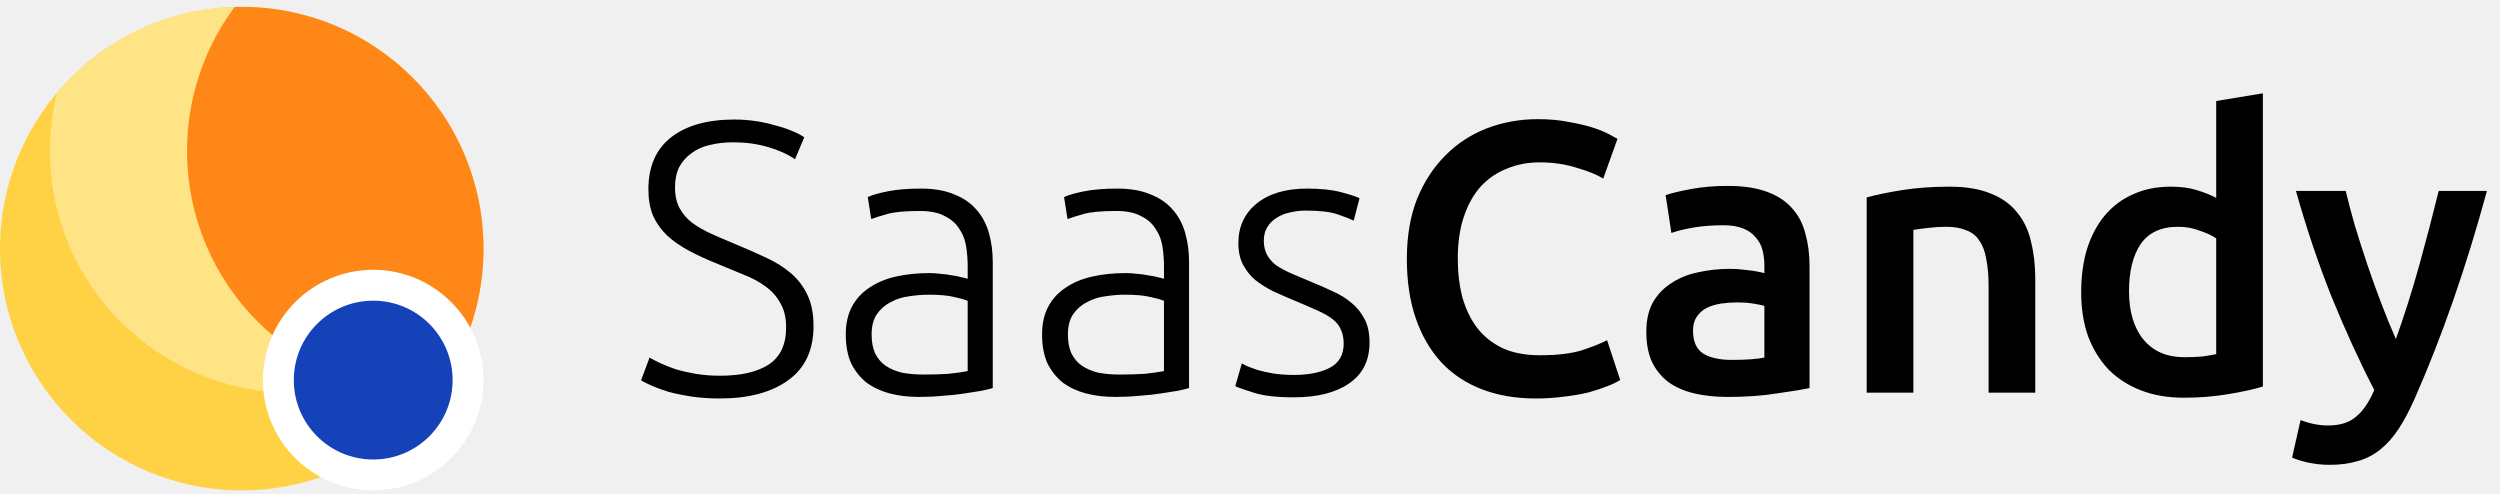
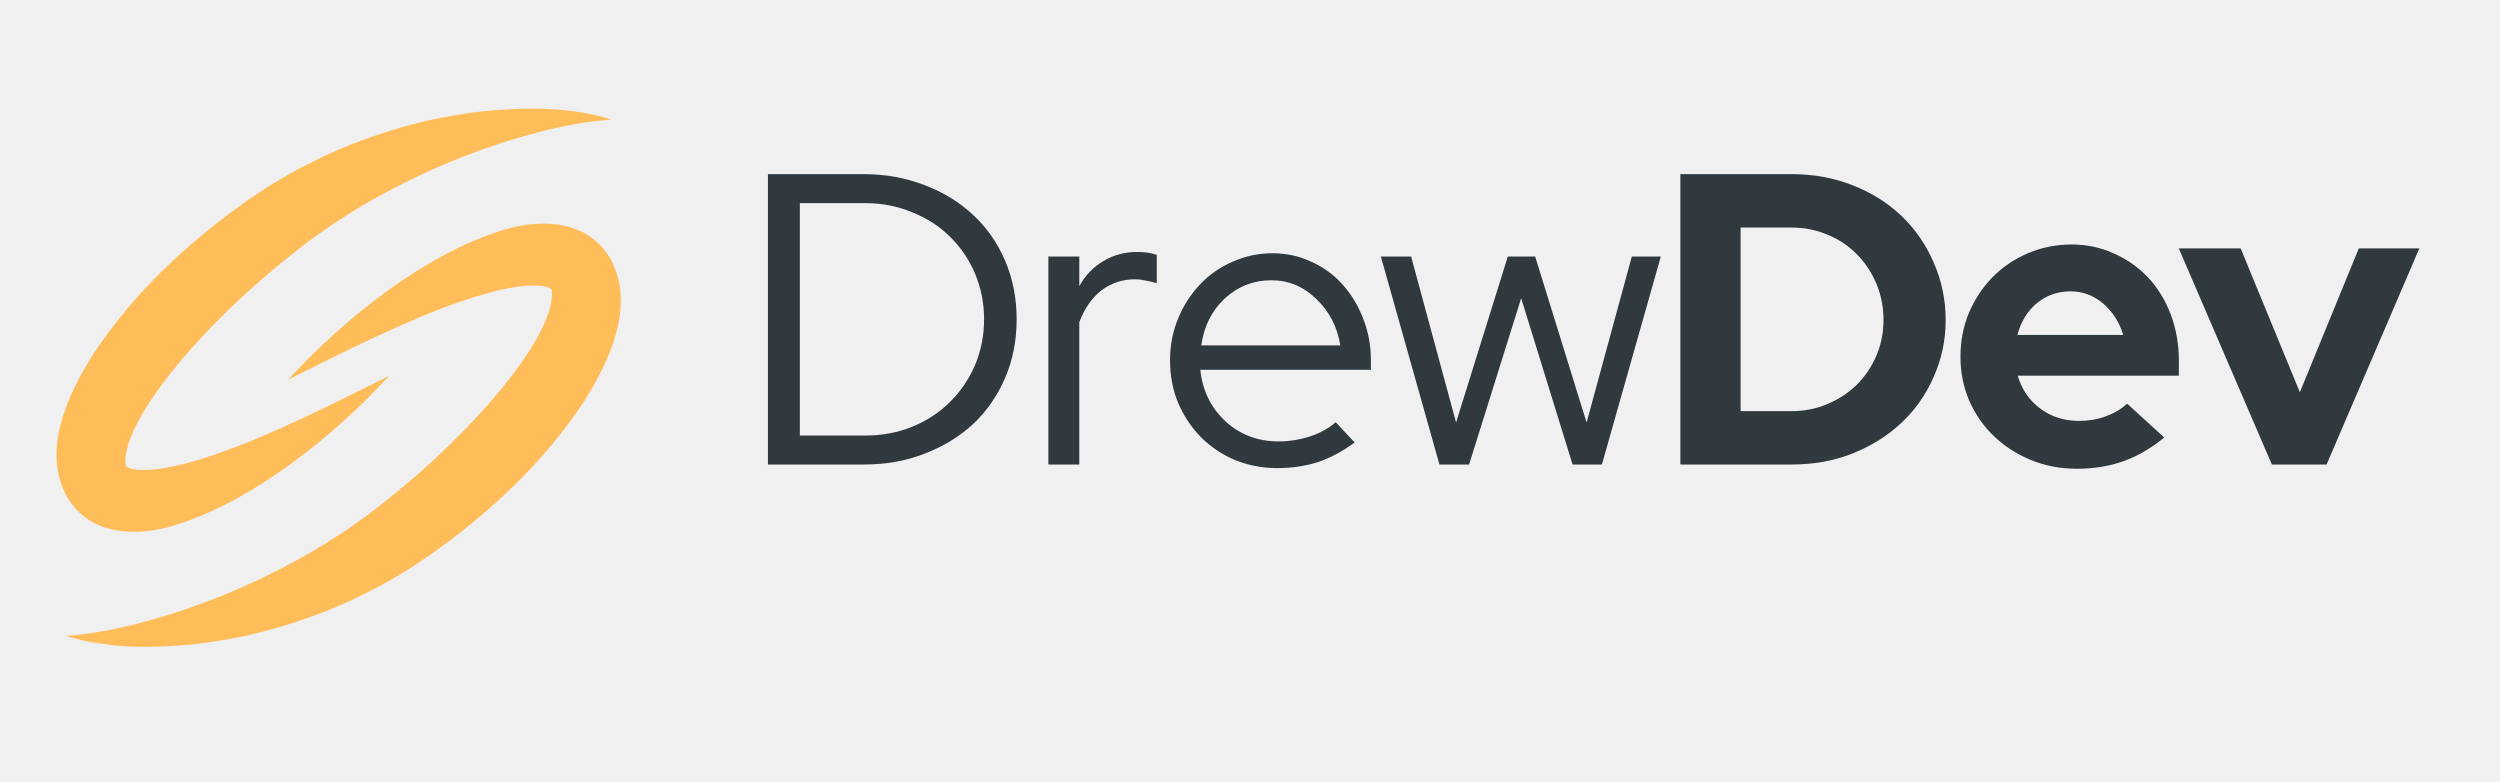
- <svg xmlns="http://www.w3.org/2000/svg" width="162" height="32" viewBox="0 0 162 32" fill="none">
-   <circle cx="15.665" cy="16.111" r="15.665" fill="#FFD245" />
-   <mask id="mask0_1243_5346" style="mask-type:alpha" maskUnits="userSpaceOnUse" x="0" y="0" width="32" height="32">
-     <circle cx="15.665" cy="16.111" r="15.665" fill="#FFD245" />
-   </mask>
-   <g mask="url(#mask0_1243_5346)">
-     <circle cx="18.901" cy="9.78" r="15.665" fill="#FFE486" />
-     <circle cx="27.787" cy="9.78" r="15.665" fill="#FF8718" />
+ <svg xmlns="http://www.w3.org/2000/svg" width="160" zoomAndPan="magnify" viewBox="0 0 120 37.5" height="50" preserveAspectRatio="xMidYMid meet" version="1.0">
+   <defs>
+     <g />
+     <clipPath id="f59abe8ae8">
+       <path d="M 1 3 L 29 3 L 29 30 L 1 30 Z M 1 3 " clip-rule="nonzero" />
+     </clipPath>
+     <clipPath id="dd68c832d2">
+       <path d="M 3.703 0.004 L 31.062 3.754 L 27.18 32.09 L -0.18 28.34 Z M 3.703 0.004 " clip-rule="nonzero" />
+     </clipPath>
+     <clipPath id="165155c656">
+       <path d="M 3.703 0.004 L 31.062 3.754 L 27.18 32.09 L -0.18 28.34 Z M 3.703 0.004 " clip-rule="nonzero" />
+     </clipPath>
+     <clipPath id="9edb07b0d7">
+       <path d="M 34 0.133 L 115.844 0.133 L 115.844 27 L 34 27 Z M 34 0.133 " clip-rule="nonzero" />
+     </clipPath>
+     <clipPath id="18e01f335d">
+       <path d="M 69 9 L 81.844 9 L 81.844 21 L 69 21 Z M 69 9 " clip-rule="nonzero" />
+     </clipPath>
+     <clipPath id="f4f3bca221">
+       <rect x="0" width="82" y="0" height="27" />
+     </clipPath>
+     <clipPath id="dabe458fb4">
+       <rect x="0" width="116" y="0" height="33" />
+     </clipPath>
+   </defs>
+   <g transform="matrix(1, 0, 0, 1, 1, 2)">
+     <g clip-path="url(#dabe458fb4)">
+       <g clip-path="url(#f59abe8ae8)">
+         <g clip-path="url(#dd68c832d2)">
+           <g clip-path="url(#165155c656)">
+             <path fill="#ffbd59" d="M 28.391 10.598 C 27.383 8.59 25.094 8.461 23.223 9.02 C 19.418 10.156 15.484 13.328 12.836 16.219 C 15.453 14.926 18.383 13.414 21.121 12.469 C 22.004 12.168 22.926 11.895 23.828 11.762 C 24.254 11.703 24.668 11.684 24.988 11.723 C 25.148 11.742 25.277 11.777 25.363 11.816 C 25.402 11.836 25.438 11.855 25.453 11.871 C 25.469 11.891 25.477 11.902 25.48 11.91 C 25.68 13.512 23.449 16.273 22.359 17.496 C 20.75 19.297 18.961 20.941 17.043 22.414 C 16.582 22.789 16.07 23.121 15.59 23.469 C 15.312 23.648 14.801 23.973 14.523 24.152 C 12.07 25.637 9.41 26.832 6.629 27.648 C 5.301 28.039 3.934 28.359 2.551 28.488 L 2.164 28.523 C 4.184 29.156 6.344 29.121 8.434 28.91 C 9.188 28.824 10.047 28.672 10.793 28.52 C 12.09 28.234 13.387 27.824 14.625 27.344 C 15.047 27.172 15.504 26.969 15.926 26.785 C 16.254 26.621 16.867 26.32 17.191 26.152 C 17.781 25.812 18.379 25.492 18.938 25.109 C 18.938 25.109 19.617 24.656 19.617 24.656 C 22.484 22.633 25.117 20.191 27.051 17.242 C 28.211 15.406 29.461 12.801 28.391 10.598 Z M 2.121 21.664 C 1.051 19.461 2.305 16.855 3.465 15.02 C 5.398 12.07 8.027 9.633 10.895 7.605 L 11.574 7.152 C 12.133 6.77 12.734 6.449 13.32 6.109 C 13.648 5.941 14.258 5.641 14.586 5.477 C 15.008 5.293 15.465 5.09 15.887 4.918 C 17.125 4.438 18.422 4.031 19.719 3.746 C 20.465 3.59 21.324 3.438 22.078 3.352 C 24.172 3.141 26.328 3.105 28.348 3.738 C 28.348 3.738 27.961 3.773 27.961 3.773 C 26.578 3.902 25.211 4.223 23.883 4.613 C 21.102 5.43 18.441 6.629 15.988 8.109 C 15.711 8.289 15.199 8.613 14.926 8.793 C 14.441 9.141 13.93 9.473 13.469 9.848 C 11.555 11.32 9.762 12.965 8.152 14.766 C 7.062 15.988 4.832 18.75 5.031 20.352 C 5.035 20.359 5.043 20.375 5.059 20.391 C 5.078 20.406 5.109 20.426 5.148 20.445 C 5.234 20.484 5.363 20.52 5.523 20.539 C 5.844 20.582 6.258 20.559 6.684 20.5 C 7.586 20.367 8.512 20.098 9.391 19.793 C 12.129 18.848 15.059 17.336 17.676 16.043 C 15.027 18.934 11.094 22.105 7.289 23.242 C 5.418 23.801 3.129 23.672 2.121 21.664 " fill-opacity="1" fill-rule="nonzero" />
+           </g>
+         </g>
+       </g>
+       <g clip-path="url(#9edb07b0d7)">
+         <g transform="matrix(1, 0, 0, 1, 34, -0.000000000000001332)">
+           <g clip-path="url(#f4f3bca221)">
+             <g fill="#2f393e" fill-opacity="1">
+               <g transform="translate(0.329855, 20.29719)">
+                 <g>
+                   <path d="M 1.531 0 L 1.531 -13.938 L 6.141 -13.938 C 7.18 -13.938 8.156 -13.758 9.062 -13.406 C 9.969 -13.062 10.742 -12.582 11.391 -11.969 C 12.047 -11.363 12.555 -10.629 12.922 -9.766 C 13.285 -8.91 13.469 -7.977 13.469 -6.969 C 13.469 -5.957 13.285 -5.023 12.922 -4.172 C 12.555 -3.316 12.051 -2.582 11.406 -1.969 C 10.758 -1.363 9.984 -0.883 9.078 -0.531 C 8.18 -0.176 7.203 0 6.141 0 Z M 6.219 -12.547 L 3.062 -12.547 L 3.062 -1.391 L 6.219 -1.391 C 7.008 -1.391 7.754 -1.531 8.453 -1.812 C 9.16 -2.102 9.766 -2.5 10.266 -3 C 10.773 -3.5 11.176 -4.086 11.469 -4.766 C 11.758 -5.453 11.906 -6.188 11.906 -6.969 C 11.906 -7.75 11.758 -8.484 11.469 -9.172 C 11.176 -9.859 10.773 -10.445 10.266 -10.938 C 9.766 -11.438 9.16 -11.828 8.453 -12.109 C 7.754 -12.398 7.008 -12.547 6.219 -12.547 Z M 6.219 -12.547 " />
+                 </g>
+               </g>
+             </g>
+             <g fill="#2f393e" fill-opacity="1">
+               <g transform="translate(14.07169, 20.29719)">
+                 <g>
+                   <path d="M 1.25 0 L 1.25 -9.984 L 2.734 -9.984 L 2.734 -8.562 C 3.023 -9.082 3.41 -9.484 3.891 -9.766 C 4.367 -10.055 4.91 -10.203 5.516 -10.203 C 5.703 -10.203 5.867 -10.191 6.016 -10.172 C 6.16 -10.148 6.305 -10.113 6.453 -10.062 L 6.453 -8.703 C 6.285 -8.754 6.113 -8.797 5.938 -8.828 C 5.758 -8.867 5.586 -8.891 5.422 -8.891 C 4.805 -8.891 4.266 -8.711 3.797 -8.359 C 3.336 -8.004 2.984 -7.492 2.734 -6.828 L 2.734 0 Z M 1.25 0 " />
+                 </g>
+               </g>
+             </g>
+             <g fill="#2f393e" fill-opacity="1">
+               <g transform="translate(20.36499, 20.29719)">
+                 <g>
+                   <path d="M 9.656 -1.062 C 9.102 -0.645 8.523 -0.332 7.922 -0.125 C 7.316 0.07 6.656 0.172 5.938 0.172 C 5.219 0.172 4.539 0.039 3.906 -0.219 C 3.281 -0.488 2.738 -0.852 2.281 -1.312 C 1.82 -1.781 1.457 -2.328 1.188 -2.953 C 0.926 -3.586 0.797 -4.27 0.797 -5 C 0.797 -5.719 0.926 -6.391 1.188 -7.016 C 1.445 -7.641 1.797 -8.18 2.234 -8.641 C 2.672 -9.109 3.191 -9.473 3.797 -9.734 C 4.398 -10.004 5.039 -10.141 5.719 -10.141 C 6.383 -10.141 7.004 -10.004 7.578 -9.734 C 8.16 -9.473 8.66 -9.109 9.078 -8.641 C 9.492 -8.18 9.82 -7.641 10.062 -7.016 C 10.312 -6.391 10.438 -5.719 10.438 -5 L 10.438 -4.547 L 2.25 -4.547 C 2.352 -3.555 2.754 -2.734 3.453 -2.078 C 4.16 -1.43 5.008 -1.109 6 -1.109 C 6.508 -1.109 7.008 -1.188 7.5 -1.344 C 8 -1.508 8.414 -1.738 8.75 -2.031 Z M 5.672 -8.844 C 4.805 -8.844 4.055 -8.551 3.422 -7.969 C 2.797 -7.383 2.422 -6.633 2.297 -5.719 L 8.969 -5.719 C 8.832 -6.594 8.453 -7.332 7.828 -7.938 C 7.211 -8.539 6.492 -8.844 5.672 -8.844 Z M 5.672 -8.844 " />
+                 </g>
+               </g>
+             </g>
+             <g fill="#2f393e" fill-opacity="1">
+               <g transform="translate(30.99995, 20.29719)">
+                 <g>
+                   <path d="M 4.516 0 L 3.094 0 L 0.281 -9.984 L 1.734 -9.984 L 3.891 -2.016 L 6.375 -9.984 L 7.688 -9.984 L 10.156 -2.016 L 12.328 -9.984 L 13.719 -9.984 L 10.891 0 L 9.484 0 L 7.016 -7.984 Z M 4.516 0 " />
+                 </g>
+               </g>
+             </g>
+             <g fill="#2f393e" fill-opacity="1">
+               <g transform="translate(44.40798, 20.29719)">
+                 <g>
+                   <path d="M 1.25 0 L 1.25 -13.938 L 6.609 -13.938 C 7.648 -13.938 8.617 -13.758 9.516 -13.406 C 10.422 -13.051 11.203 -12.562 11.859 -11.938 C 12.516 -11.312 13.031 -10.566 13.406 -9.703 C 13.789 -8.836 13.984 -7.914 13.984 -6.938 C 13.984 -5.969 13.789 -5.055 13.406 -4.203 C 13.031 -3.348 12.516 -2.613 11.859 -2 C 11.203 -1.383 10.422 -0.895 9.516 -0.531 C 8.617 -0.176 7.648 0 6.609 0 Z M 6.594 -11.375 L 4.141 -11.375 L 4.141 -2.562 L 6.594 -2.562 C 7.207 -2.562 7.781 -2.676 8.312 -2.906 C 8.852 -3.133 9.32 -3.441 9.719 -3.828 C 10.113 -4.223 10.426 -4.688 10.656 -5.219 C 10.883 -5.75 11 -6.32 11 -6.938 C 11 -7.562 10.883 -8.145 10.656 -8.688 C 10.426 -9.227 10.113 -9.695 9.719 -10.094 C 9.32 -10.5 8.852 -10.812 8.312 -11.031 C 7.781 -11.258 7.207 -11.375 6.594 -11.375 Z M 6.594 -11.375 " />
+                 </g>
+               </g>
+             </g>
+             <g fill="#2f393e" fill-opacity="1">
+               <g transform="translate(58.50829, 20.29719)">
+                 <g>
+                   <path d="M 10.375 -1.297 C 9.738 -0.773 9.082 -0.395 8.406 -0.156 C 7.738 0.082 6.992 0.203 6.172 0.203 C 5.391 0.203 4.656 0.062 3.969 -0.219 C 3.289 -0.5 2.703 -0.879 2.203 -1.359 C 1.703 -1.836 1.305 -2.406 1.016 -3.062 C 0.734 -3.719 0.594 -4.422 0.594 -5.172 C 0.594 -5.922 0.727 -6.625 1 -7.281 C 1.281 -7.938 1.656 -8.504 2.125 -8.984 C 2.602 -9.473 3.172 -9.859 3.828 -10.141 C 4.492 -10.422 5.195 -10.562 5.938 -10.562 C 6.664 -10.562 7.344 -10.414 7.969 -10.125 C 8.602 -9.844 9.148 -9.457 9.609 -8.969 C 10.066 -8.477 10.426 -7.891 10.688 -7.203 C 10.945 -6.516 11.078 -5.773 11.078 -4.984 L 11.078 -4.266 L 3.344 -4.266 C 3.531 -3.609 3.891 -3.082 4.422 -2.688 C 4.953 -2.289 5.578 -2.094 6.297 -2.094 C 6.742 -2.094 7.164 -2.164 7.562 -2.312 C 7.969 -2.457 8.312 -2.66 8.594 -2.922 Z M 5.875 -8.312 C 5.25 -8.312 4.707 -8.117 4.25 -7.734 C 3.801 -7.359 3.492 -6.852 3.328 -6.219 L 8.406 -6.219 C 8.227 -6.82 7.91 -7.32 7.453 -7.719 C 6.992 -8.113 6.469 -8.312 5.875 -8.312 Z M 5.875 -8.312 " />
+                 </g>
+               </g>
+             </g>
+             <g clip-path="url(#18e01f335d)">
+               <g fill="#2f393e" fill-opacity="1">
+                 <g transform="translate(69.5814, 20.29719)">
+                   <g>
+                     <path d="M 4.469 0 L 0 -10.375 L 2.969 -10.375 L 5.812 -3.469 L 8.641 -10.375 L 11.547 -10.375 L 7.094 0 Z M 4.469 0 " />
+                   </g>
+                 </g>
+               </g>
+             </g>
+           </g>
+         </g>
+       </g>
+     </g>
  </g>
-   <circle cx="24.184" cy="24.63" r="6.146" fill="#1642B9" stroke="white" stroke-width="2" />
-   <path d="M46.666 24.346C48.016 24.346 49.066 24.104 49.816 23.621C50.566 23.121 50.941 22.321 50.941 21.221C50.941 20.587 50.816 20.062 50.566 19.646C50.333 19.212 50.016 18.854 49.616 18.571C49.216 18.271 48.758 18.021 48.241 17.821C47.725 17.604 47.183 17.379 46.616 17.146C45.9 16.862 45.258 16.571 44.691 16.271C44.125 15.971 43.641 15.637 43.241 15.271C42.841 14.887 42.533 14.454 42.316 13.971C42.116 13.487 42.016 12.921 42.016 12.271C42.016 10.787 42.508 9.662 43.491 8.896C44.475 8.129 45.841 7.746 47.591 7.746C48.058 7.746 48.516 7.779 48.966 7.846C49.416 7.912 49.833 8.004 50.216 8.121C50.616 8.221 50.975 8.337 51.291 8.471C51.625 8.604 51.9 8.746 52.116 8.896L51.516 10.321C51.033 9.987 50.441 9.721 49.741 9.521C49.058 9.321 48.316 9.221 47.516 9.221C46.966 9.221 46.458 9.279 45.991 9.396C45.541 9.496 45.15 9.671 44.816 9.921C44.483 10.154 44.216 10.454 44.016 10.821C43.833 11.187 43.741 11.629 43.741 12.146C43.741 12.679 43.841 13.129 44.041 13.496C44.241 13.862 44.516 14.179 44.866 14.446C45.233 14.712 45.658 14.954 46.141 15.171C46.625 15.387 47.15 15.612 47.716 15.846C48.4 16.129 49.041 16.412 49.641 16.696C50.258 16.979 50.791 17.312 51.241 17.696C51.691 18.079 52.05 18.546 52.316 19.096C52.583 19.646 52.716 20.321 52.716 21.121C52.716 22.687 52.166 23.862 51.066 24.646C49.983 25.429 48.508 25.821 46.641 25.821C45.975 25.821 45.366 25.779 44.816 25.696C44.266 25.612 43.775 25.512 43.341 25.396C42.908 25.262 42.541 25.129 42.241 24.996C41.941 24.862 41.708 24.746 41.541 24.646L42.091 23.171C42.258 23.271 42.483 23.387 42.766 23.521C43.05 23.654 43.383 23.787 43.766 23.921C44.15 24.037 44.583 24.137 45.066 24.221C45.55 24.304 46.083 24.346 46.666 24.346ZM59.831 24.271C60.465 24.271 61.015 24.254 61.481 24.221C61.965 24.171 62.373 24.112 62.706 24.046V19.496C62.523 19.412 62.231 19.329 61.831 19.246C61.431 19.146 60.881 19.096 60.181 19.096C59.781 19.096 59.365 19.129 58.931 19.196C58.498 19.246 58.098 19.371 57.731 19.571C57.365 19.754 57.065 20.012 56.831 20.346C56.598 20.679 56.481 21.121 56.481 21.671C56.481 22.154 56.556 22.562 56.706 22.896C56.873 23.229 57.098 23.496 57.381 23.696C57.681 23.896 58.031 24.046 58.431 24.146C58.848 24.229 59.315 24.271 59.831 24.271ZM59.681 12.221C60.531 12.221 61.248 12.346 61.831 12.596C62.431 12.829 62.915 13.162 63.281 13.596C63.648 14.012 63.915 14.512 64.081 15.096C64.248 15.679 64.331 16.312 64.331 16.996V25.146C64.165 25.196 63.923 25.254 63.606 25.321C63.29 25.371 62.923 25.429 62.506 25.496C62.09 25.562 61.623 25.612 61.106 25.646C60.606 25.696 60.09 25.721 59.556 25.721C58.873 25.721 58.24 25.646 57.656 25.496C57.09 25.346 56.59 25.112 56.156 24.796C55.74 24.462 55.406 24.046 55.156 23.546C54.923 23.029 54.806 22.404 54.806 21.671C54.806 20.971 54.94 20.371 55.206 19.871C55.473 19.371 55.848 18.962 56.331 18.646C56.815 18.312 57.39 18.071 58.056 17.921C58.723 17.771 59.448 17.696 60.231 17.696C60.465 17.696 60.706 17.712 60.956 17.746C61.223 17.762 61.473 17.796 61.706 17.846C61.956 17.879 62.165 17.921 62.331 17.971C62.515 18.004 62.64 18.037 62.706 18.071V17.271C62.706 16.821 62.673 16.387 62.606 15.971C62.54 15.537 62.39 15.154 62.156 14.821C61.94 14.471 61.623 14.196 61.206 13.996C60.806 13.779 60.273 13.671 59.606 13.671C58.656 13.671 57.948 13.737 57.481 13.871C57.015 14.004 56.673 14.112 56.456 14.196L56.231 12.771C56.515 12.637 56.948 12.512 57.531 12.396C58.131 12.279 58.848 12.221 59.681 12.221ZM72.551 24.271C73.184 24.271 73.734 24.254 74.201 24.221C74.684 24.171 75.093 24.112 75.426 24.046V19.496C75.243 19.412 74.951 19.329 74.551 19.246C74.151 19.146 73.601 19.096 72.901 19.096C72.501 19.096 72.085 19.129 71.651 19.196C71.218 19.246 70.818 19.371 70.451 19.571C70.085 19.754 69.784 20.012 69.551 20.346C69.318 20.679 69.201 21.121 69.201 21.671C69.201 22.154 69.276 22.562 69.426 22.896C69.593 23.229 69.818 23.496 70.101 23.696C70.401 23.896 70.751 24.046 71.151 24.146C71.568 24.229 72.034 24.271 72.551 24.271ZM72.401 12.221C73.251 12.221 73.968 12.346 74.551 12.596C75.151 12.829 75.635 13.162 76.001 13.596C76.368 14.012 76.635 14.512 76.801 15.096C76.968 15.679 77.051 16.312 77.051 16.996V25.146C76.885 25.196 76.643 25.254 76.326 25.321C76.01 25.371 75.643 25.429 75.226 25.496C74.809 25.562 74.343 25.612 73.826 25.646C73.326 25.696 72.809 25.721 72.276 25.721C71.593 25.721 70.96 25.646 70.376 25.496C69.809 25.346 69.309 25.112 68.876 24.796C68.46 24.462 68.126 24.046 67.876 23.546C67.643 23.029 67.526 22.404 67.526 21.671C67.526 20.971 67.659 20.371 67.926 19.871C68.193 19.371 68.568 18.962 69.051 18.646C69.534 18.312 70.109 18.071 70.776 17.921C71.443 17.771 72.168 17.696 72.951 17.696C73.184 17.696 73.426 17.712 73.676 17.746C73.943 17.762 74.193 17.796 74.426 17.846C74.676 17.879 74.885 17.921 75.051 17.971C75.234 18.004 75.359 18.037 75.426 18.071V17.271C75.426 16.821 75.393 16.387 75.326 15.971C75.26 15.537 75.109 15.154 74.876 14.821C74.659 14.471 74.343 14.196 73.926 13.996C73.526 13.779 72.993 13.671 72.326 13.671C71.376 13.671 70.668 13.737 70.201 13.871C69.734 14.004 69.393 14.112 69.176 14.196L68.951 12.771C69.234 12.637 69.668 12.512 70.251 12.396C70.851 12.279 71.568 12.221 72.401 12.221ZM83.846 24.296C84.779 24.296 85.546 24.146 86.146 23.846C86.763 23.529 87.071 23.004 87.071 22.271C87.071 21.921 87.013 21.621 86.896 21.371C86.796 21.121 86.621 20.896 86.371 20.696C86.121 20.496 85.788 20.304 85.371 20.121C84.971 19.937 84.471 19.721 83.871 19.471C83.388 19.271 82.929 19.071 82.496 18.871C82.063 18.654 81.679 18.412 81.346 18.146C81.013 17.862 80.746 17.529 80.546 17.146C80.346 16.762 80.246 16.296 80.246 15.746C80.246 14.696 80.638 13.846 81.421 13.196C82.221 12.546 83.313 12.221 84.696 12.221C85.579 12.221 86.304 12.296 86.871 12.446C87.454 12.596 87.863 12.729 88.096 12.846L87.721 14.296C87.521 14.196 87.179 14.062 86.696 13.896C86.229 13.729 85.538 13.646 84.621 13.646C84.254 13.646 83.904 13.687 83.571 13.771C83.254 13.837 82.971 13.954 82.721 14.121C82.471 14.271 82.271 14.471 82.121 14.721C81.971 14.954 81.896 15.246 81.896 15.596C81.896 15.946 81.963 16.246 82.096 16.496C82.229 16.746 82.421 16.971 82.671 17.171C82.938 17.354 83.254 17.529 83.621 17.696C84.004 17.862 84.438 18.046 84.921 18.246C85.421 18.446 85.896 18.654 86.346 18.871C86.813 19.071 87.221 19.321 87.571 19.621C87.921 19.904 88.204 20.254 88.421 20.671C88.638 21.071 88.746 21.579 88.746 22.196C88.746 23.362 88.304 24.246 87.421 24.846C86.554 25.446 85.363 25.746 83.846 25.746C82.713 25.746 81.846 25.646 81.246 25.446C80.646 25.262 80.246 25.121 80.046 25.021L80.471 23.546C80.521 23.579 80.629 23.637 80.796 23.721C80.963 23.787 81.188 23.871 81.471 23.971C81.754 24.054 82.088 24.129 82.471 24.196C82.871 24.262 83.329 24.296 83.846 24.296ZM99.514 25.821C98.214 25.821 97.048 25.621 96.014 25.221C94.981 24.821 94.106 24.237 93.389 23.471C92.673 22.687 92.123 21.737 91.739 20.621C91.356 19.504 91.164 18.221 91.164 16.771C91.164 15.321 91.381 14.037 91.814 12.921C92.264 11.804 92.873 10.862 93.639 10.096C94.406 9.312 95.306 8.721 96.339 8.321C97.373 7.921 98.481 7.721 99.664 7.721C100.381 7.721 101.031 7.779 101.614 7.896C102.198 7.996 102.706 8.112 103.139 8.246C103.573 8.379 103.931 8.521 104.214 8.671C104.498 8.821 104.698 8.929 104.814 8.996L103.889 11.571C103.489 11.321 102.914 11.087 102.164 10.871C101.431 10.637 100.631 10.521 99.764 10.521C99.014 10.521 98.314 10.654 97.664 10.921C97.014 11.171 96.448 11.554 95.964 12.071C95.498 12.587 95.131 13.237 94.864 14.021C94.598 14.804 94.464 15.712 94.464 16.746C94.464 17.662 94.564 18.504 94.764 19.271C94.981 20.037 95.306 20.704 95.739 21.271C96.173 21.821 96.723 22.254 97.389 22.571C98.056 22.871 98.856 23.021 99.789 23.021C100.906 23.021 101.814 22.912 102.514 22.696C103.214 22.462 103.756 22.246 104.139 22.046L104.989 24.621C104.789 24.754 104.514 24.887 104.164 25.021C103.831 25.154 103.431 25.287 102.964 25.421C102.498 25.537 101.973 25.629 101.389 25.696C100.806 25.779 100.181 25.821 99.514 25.821ZM112.207 23.321C113.14 23.321 113.848 23.271 114.332 23.171V19.821C114.165 19.771 113.923 19.721 113.607 19.671C113.29 19.621 112.94 19.596 112.557 19.596C112.223 19.596 111.882 19.621 111.532 19.671C111.198 19.721 110.89 19.812 110.607 19.946C110.34 20.079 110.123 20.271 109.957 20.521C109.79 20.754 109.707 21.054 109.707 21.421C109.707 22.137 109.932 22.637 110.382 22.921C110.832 23.187 111.44 23.321 112.207 23.321ZM111.957 12.046C112.957 12.046 113.798 12.171 114.482 12.421C115.165 12.671 115.707 13.021 116.107 13.471C116.523 13.921 116.815 14.471 116.982 15.121C117.165 15.754 117.257 16.454 117.257 17.221V25.146C116.79 25.246 116.082 25.362 115.132 25.496C114.198 25.646 113.14 25.721 111.957 25.721C111.173 25.721 110.457 25.646 109.807 25.496C109.157 25.346 108.598 25.104 108.132 24.771C107.682 24.437 107.323 24.004 107.057 23.471C106.807 22.937 106.682 22.279 106.682 21.496C106.682 20.746 106.823 20.112 107.107 19.596C107.407 19.079 107.807 18.662 108.307 18.346C108.807 18.012 109.382 17.779 110.032 17.646C110.698 17.496 111.39 17.421 112.107 17.421C112.44 17.421 112.79 17.446 113.157 17.496C113.523 17.529 113.915 17.596 114.332 17.696V17.196C114.332 16.846 114.29 16.512 114.207 16.196C114.123 15.879 113.973 15.604 113.757 15.371C113.557 15.121 113.282 14.929 112.932 14.796C112.598 14.662 112.173 14.596 111.657 14.596C110.957 14.596 110.315 14.646 109.732 14.746C109.148 14.846 108.673 14.962 108.307 15.096L107.932 12.646C108.315 12.512 108.873 12.379 109.607 12.246C110.34 12.112 111.123 12.046 111.957 12.046ZM120.961 12.796C121.544 12.629 122.303 12.471 123.236 12.321C124.169 12.171 125.203 12.096 126.336 12.096C127.403 12.096 128.294 12.246 129.011 12.546C129.728 12.829 130.294 13.237 130.711 13.771C131.144 14.287 131.444 14.921 131.611 15.671C131.794 16.404 131.886 17.212 131.886 18.096V25.446H128.861V18.571C128.861 17.871 128.811 17.279 128.711 16.796C128.628 16.296 128.478 15.896 128.261 15.596C128.061 15.279 127.778 15.054 127.411 14.921C127.061 14.771 126.628 14.696 126.111 14.696C125.728 14.696 125.328 14.721 124.911 14.771C124.494 14.821 124.186 14.862 123.986 14.896V25.446H120.961V12.796ZM137.96 18.871C137.96 20.204 138.277 21.254 138.91 22.021C139.543 22.771 140.418 23.146 141.535 23.146C142.018 23.146 142.427 23.129 142.76 23.096C143.11 23.046 143.393 22.996 143.61 22.946V15.446C143.343 15.262 142.985 15.096 142.535 14.946C142.102 14.779 141.635 14.696 141.135 14.696C140.035 14.696 139.227 15.071 138.71 15.821C138.21 16.571 137.96 17.587 137.96 18.871ZM146.635 25.046C146.035 25.229 145.277 25.396 144.36 25.546C143.46 25.696 142.51 25.771 141.51 25.771C140.477 25.771 139.552 25.612 138.735 25.296C137.918 24.979 137.218 24.529 136.635 23.946C136.068 23.346 135.627 22.629 135.31 21.796C135.01 20.946 134.86 19.996 134.86 18.946C134.86 17.912 134.985 16.979 135.235 16.146C135.502 15.296 135.885 14.571 136.385 13.971C136.885 13.371 137.493 12.912 138.21 12.596C138.927 12.262 139.752 12.096 140.685 12.096C141.318 12.096 141.877 12.171 142.36 12.321C142.843 12.471 143.26 12.637 143.61 12.821V6.546L146.635 6.046V25.046ZM161.153 12.371C159.803 17.337 158.236 21.837 156.453 25.871C156.119 26.621 155.778 27.262 155.428 27.796C155.078 28.329 154.686 28.771 154.253 29.121C153.819 29.471 153.336 29.721 152.803 29.871C152.269 30.037 151.653 30.121 150.953 30.121C150.486 30.121 150.019 30.071 149.553 29.971C149.103 29.871 148.761 29.762 148.528 29.646L149.078 27.221C149.678 27.454 150.269 27.571 150.853 27.571C151.636 27.571 152.244 27.379 152.678 26.996C153.128 26.629 153.519 26.054 153.853 25.271C152.903 23.437 151.986 21.437 151.103 19.271C150.236 17.104 149.461 14.804 148.778 12.371H152.003C152.169 13.071 152.369 13.829 152.603 14.646C152.853 15.462 153.119 16.296 153.403 17.146C153.686 17.979 153.986 18.812 154.303 19.646C154.619 20.479 154.936 21.254 155.253 21.971C155.786 20.487 156.286 18.912 156.753 17.246C157.219 15.562 157.644 13.937 158.028 12.371H161.153Z" fill="black" />
</svg>
